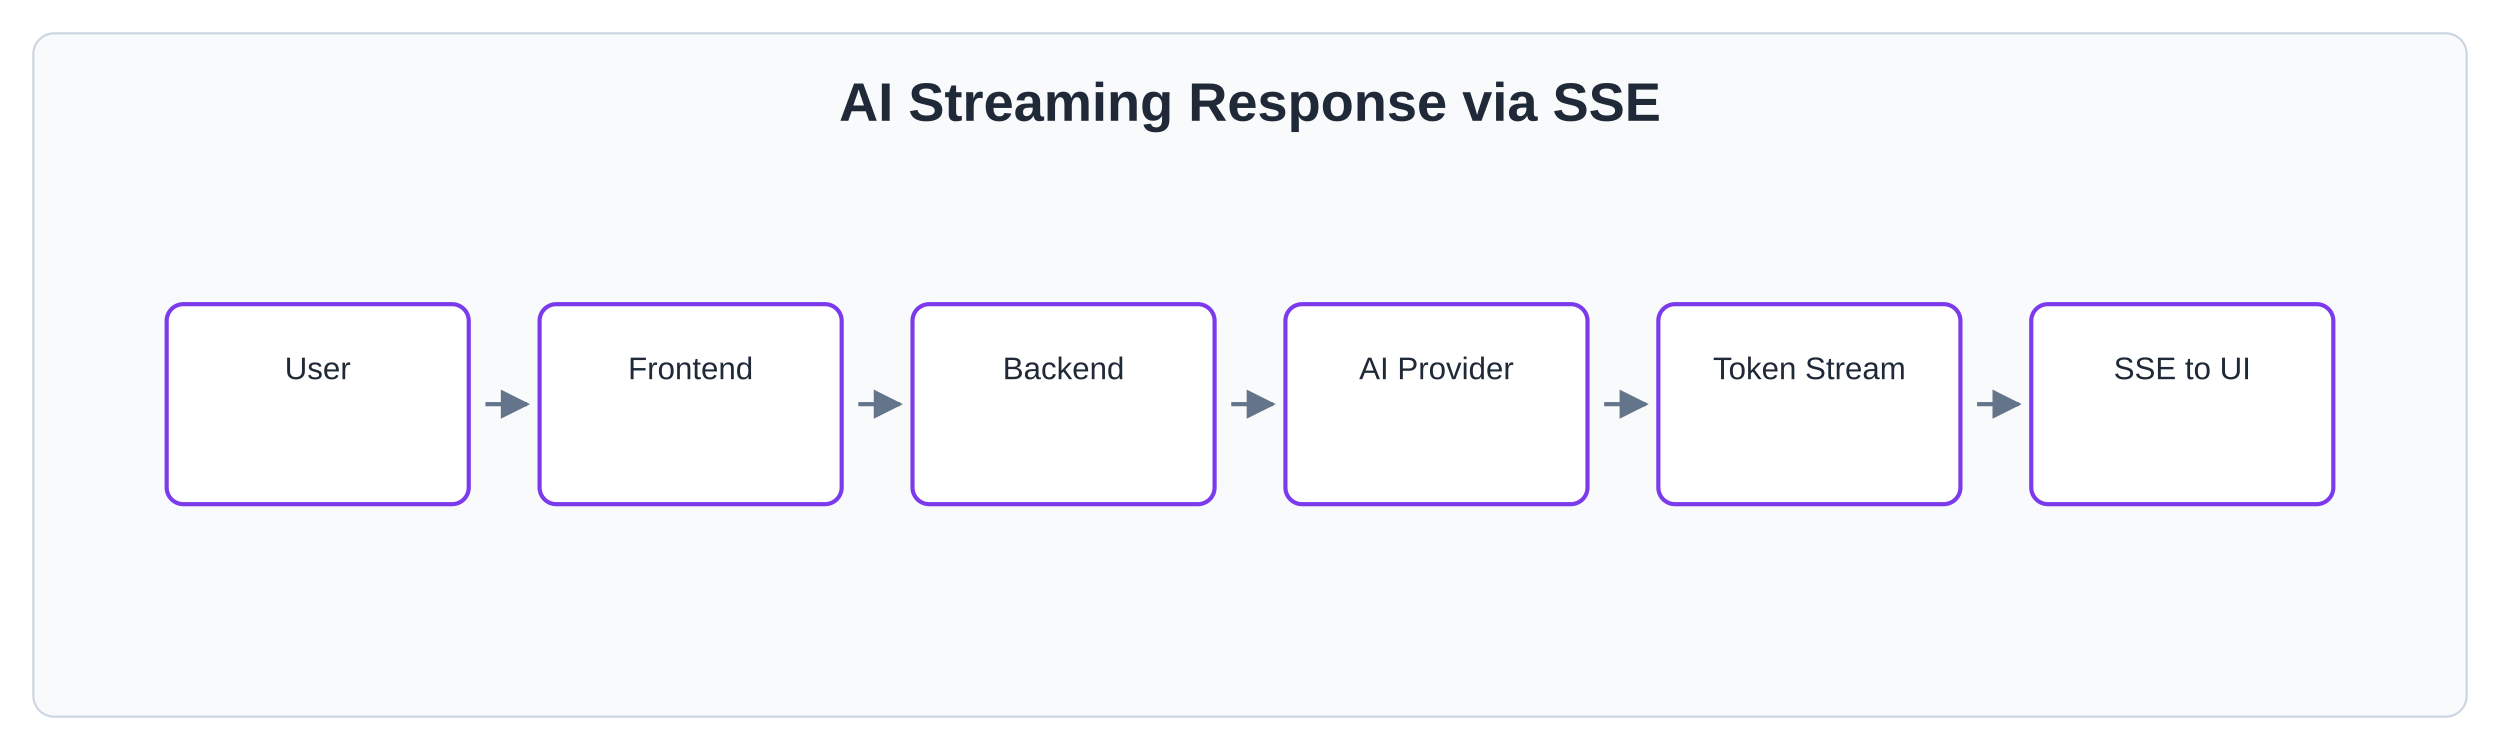
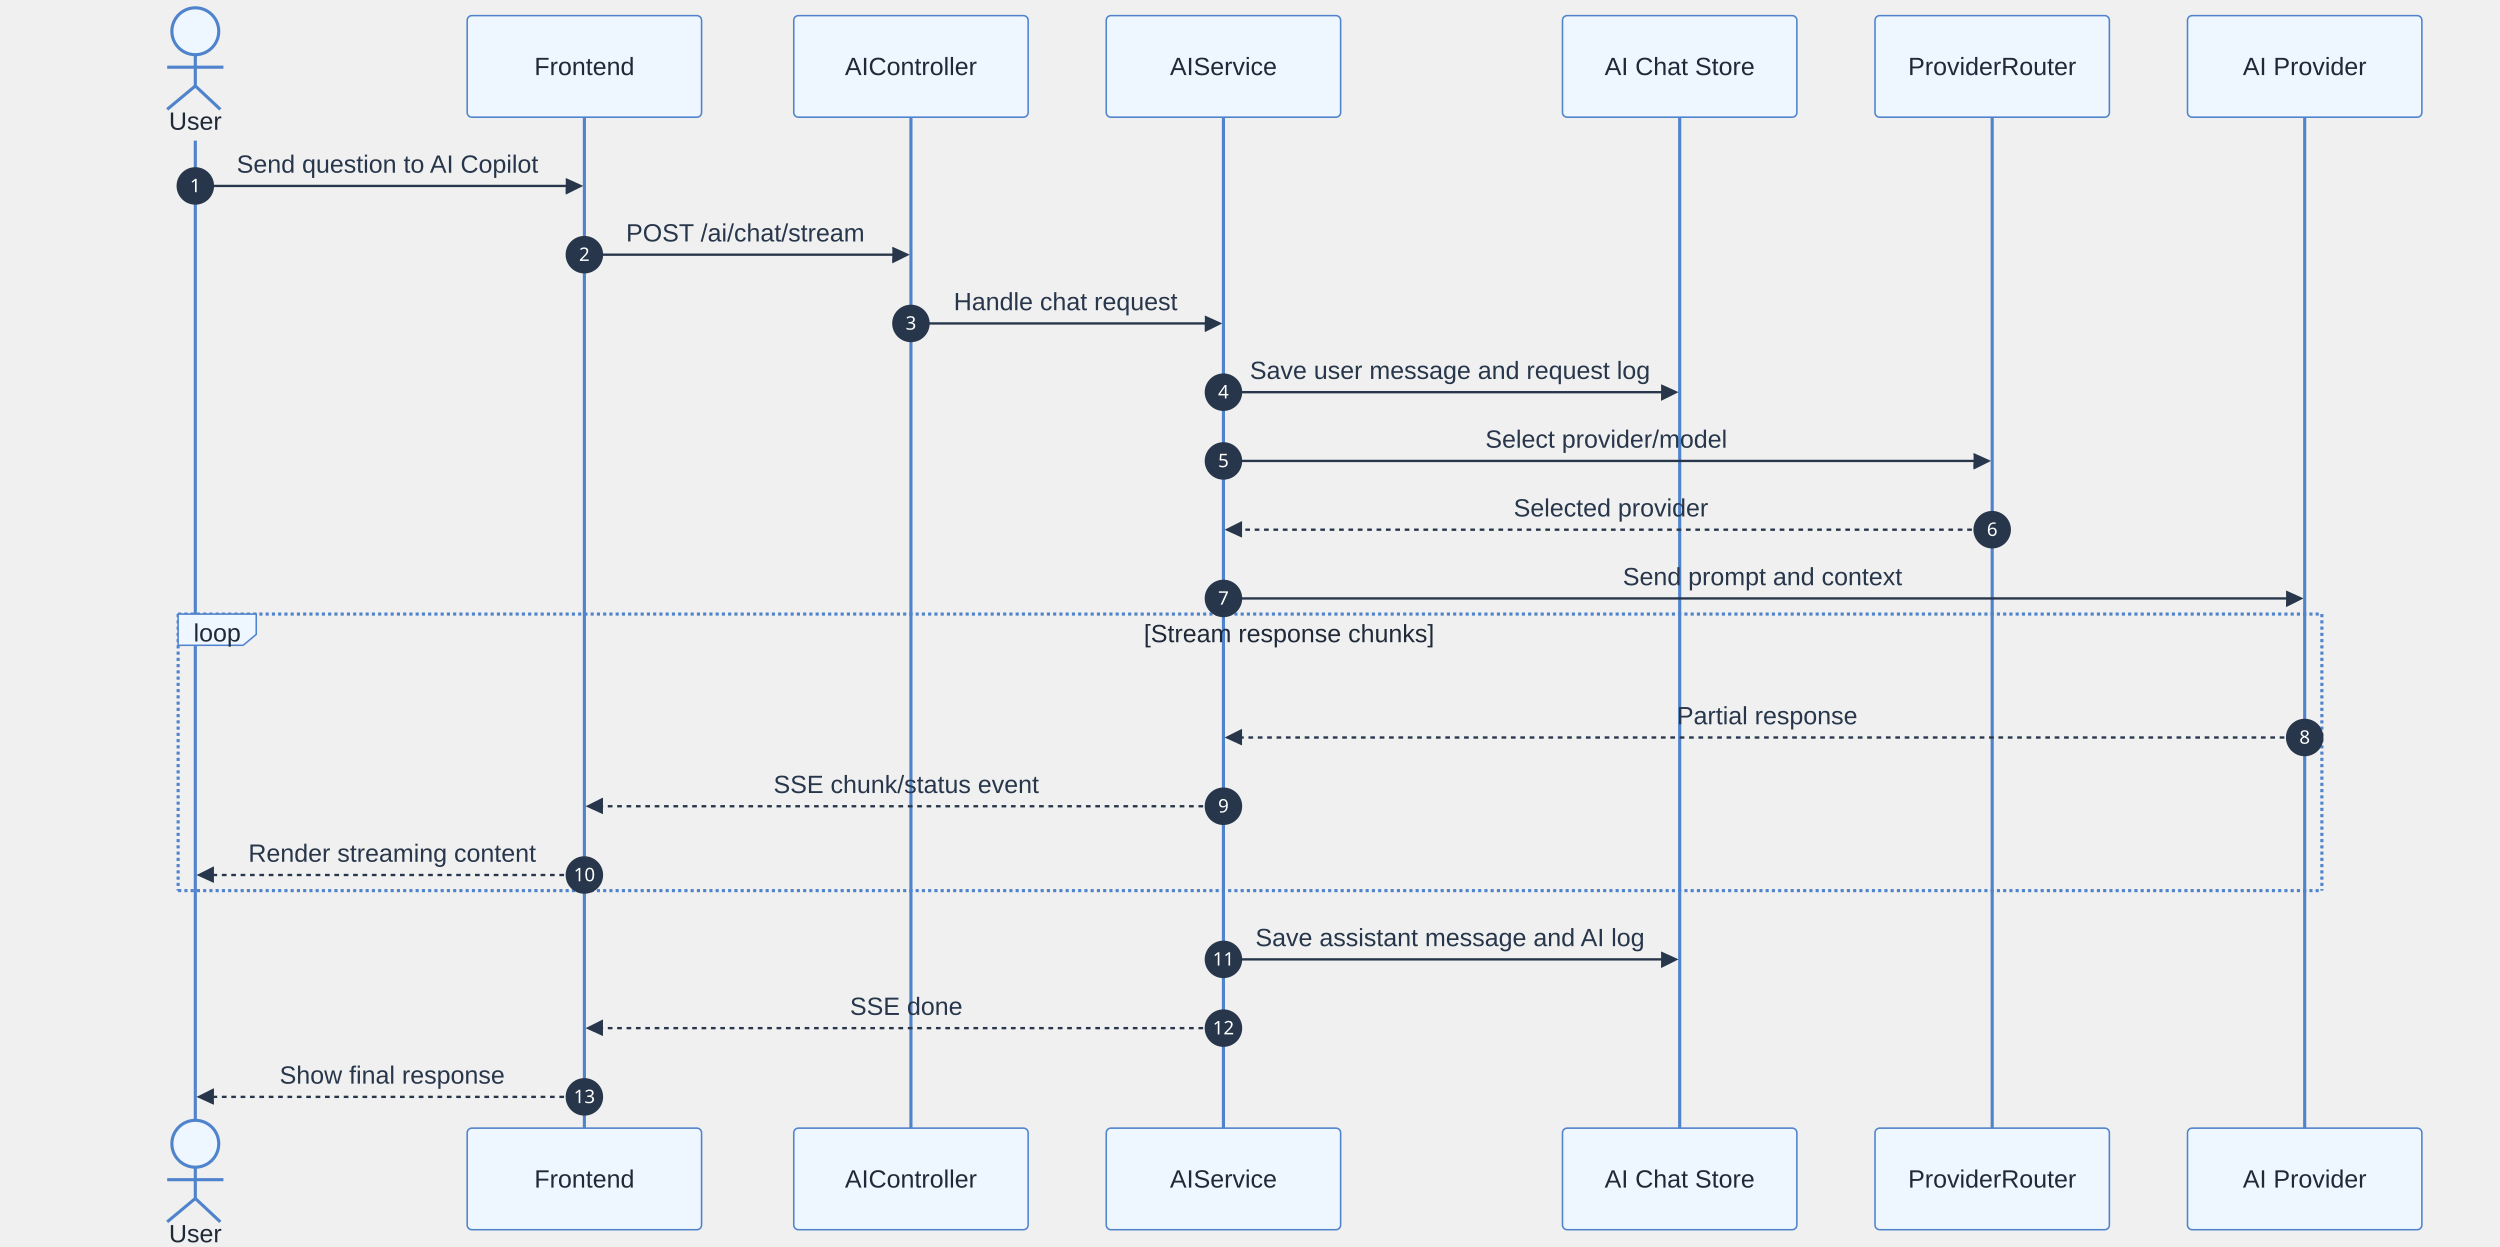
- <svg xmlns="http://www.w3.org/2000/svg" width="1200" height="360" viewBox="0 0 1200 360">
-   <rect width="100%" height="100%" fill="#ffffff" />
-   <rect x="16" y="16" width="1168" height="328" rx="10" fill="#f8fafc" stroke="#cbd5e1" />
-   <text x="600" y="58" text-anchor="middle" font-family="Arial, Helvetica, sans-serif" font-size="26" font-weight="700" fill="#1f2937">
-     <tspan x="600" dy="0">AI Streaming Response via SSE</tspan>
-   </text>
-   <rect x="80" y="146" width="145" height="96" rx="8" fill="#ffffff" stroke="#7c3aed" stroke-width="2" />
-   <text x="152.5" y="182" text-anchor="middle" font-family="Arial, Helvetica, sans-serif" font-size="15" font-weight="500" fill="#1f2937">
-     <tspan x="152.5" dy="0">User</tspan>
-   </text>
-   <path d="M233 194 L253 194" stroke="#64748b" stroke-width="2" marker-end="url(#arrow)" />
-   <rect x="259" y="146" width="145" height="96" rx="8" fill="#ffffff" stroke="#7c3aed" stroke-width="2" />
-   <text x="331.5" y="182" text-anchor="middle" font-family="Arial, Helvetica, sans-serif" font-size="15" font-weight="500" fill="#1f2937">
-     <tspan x="331.5" dy="0">Frontend</tspan>
-   </text>
-   <path d="M412 194 L432 194" stroke="#64748b" stroke-width="2" marker-end="url(#arrow)" />
-   <rect x="438" y="146" width="145" height="96" rx="8" fill="#ffffff" stroke="#7c3aed" stroke-width="2" />
-   <text x="510.5" y="182" text-anchor="middle" font-family="Arial, Helvetica, sans-serif" font-size="15" font-weight="500" fill="#1f2937">
-     <tspan x="510.5" dy="0">Backend</tspan>
-   </text>
-   <path d="M591 194 L611 194" stroke="#64748b" stroke-width="2" marker-end="url(#arrow)" />
-   <rect x="617" y="146" width="145" height="96" rx="8" fill="#ffffff" stroke="#7c3aed" stroke-width="2" />
-   <text x="689.5" y="182" text-anchor="middle" font-family="Arial, Helvetica, sans-serif" font-size="15" font-weight="500" fill="#1f2937">
-     <tspan x="689.5" dy="0">AI Provider</tspan>
-   </text>
-   <path d="M770 194 L790 194" stroke="#64748b" stroke-width="2" marker-end="url(#arrow)" />
-   <rect x="796" y="146" width="145" height="96" rx="8" fill="#ffffff" stroke="#7c3aed" stroke-width="2" />
-   <text x="868.5" y="182" text-anchor="middle" font-family="Arial, Helvetica, sans-serif" font-size="15" font-weight="500" fill="#1f2937">
-     <tspan x="868.5" dy="0">Token Stream</tspan>
-   </text>
-   <path d="M949 194 L969 194" stroke="#64748b" stroke-width="2" marker-end="url(#arrow)" />
-   <rect x="975" y="146" width="145" height="96" rx="8" fill="#ffffff" stroke="#7c3aed" stroke-width="2" />
-   <text x="1047.5" y="182" text-anchor="middle" font-family="Arial, Helvetica, sans-serif" font-size="15" font-weight="500" fill="#1f2937">
-     <tspan x="1047.5" dy="0">SSE to UI</tspan>
-   </text>
-   <defs>
-     <marker id="arrow" viewBox="0 0 10 10" refX="9" refY="5" markerWidth="7" markerHeight="7" orient="auto-start-reverse">
-       <path d="M 0 0 L 10 5 L 0 10 z" fill="#64748b" />
-     </marker>
-   </defs>
+ <svg xmlns="http://www.w3.org/2000/svg" id="my-svg" width="100%" style="max-width: 1600px; background-color: white;" viewBox="-50 -10 1600 798" role="graphics-document document" aria-roledescription="sequence">
+   <g>
+     <rect x="1350" y="712" fill="#eaeaea" stroke="#666" width="150" height="65" name="LLM" rx="3" ry="3" class="actor actor-bottom" />
+     <text x="1425" y="744.5" dominant-baseline="central" alignment-baseline="central" class="actor actor-box" style="text-anchor: middle; font-size: 16px; font-weight: 400;">
+       <tspan x="1425" dy="0">AI Provider</tspan>
+     </text>
+   </g>
+   <g>
+     <rect x="1150" y="712" fill="#eaeaea" stroke="#666" width="150" height="65" name="Router" rx="3" ry="3" class="actor actor-bottom" />
+     <text x="1225" y="744.5" dominant-baseline="central" alignment-baseline="central" class="actor actor-box" style="text-anchor: middle; font-size: 16px; font-weight: 400;">
+       <tspan x="1225" dy="0">ProviderRouter</tspan>
+     </text>
+   </g>
+   <g>
+     <rect x="950" y="712" fill="#eaeaea" stroke="#666" width="150" height="65" name="DB" rx="3" ry="3" class="actor actor-bottom" />
+     <text x="1025" y="744.5" dominant-baseline="central" alignment-baseline="central" class="actor actor-box" style="text-anchor: middle; font-size: 16px; font-weight: 400;">
+       <tspan x="1025" dy="0">AI Chat Store</tspan>
+     </text>
+   </g>
+   <g>
+     <rect x="658" y="712" fill="#eaeaea" stroke="#666" width="150" height="65" name="AIS" rx="3" ry="3" class="actor actor-bottom" />
+     <text x="733" y="744.5" dominant-baseline="central" alignment-baseline="central" class="actor actor-box" style="text-anchor: middle; font-size: 16px; font-weight: 400;">
+       <tspan x="733" dy="0">AIService</tspan>
+     </text>
+   </g>
+   <g>
+     <rect x="458" y="712" fill="#eaeaea" stroke="#666" width="150" height="65" name="AIC" rx="3" ry="3" class="actor actor-bottom" />
+     <text x="533" y="744.5" dominant-baseline="central" alignment-baseline="central" class="actor actor-box" style="text-anchor: middle; font-size: 16px; font-weight: 400;">
+       <tspan x="533" dy="0">AIController</tspan>
+     </text>
+   </g>
+   <g>
+     <rect x="249" y="712" fill="#eaeaea" stroke="#666" width="150" height="65" name="FE" rx="3" ry="3" class="actor actor-bottom" />
+     <text x="324" y="744.5" dominant-baseline="central" alignment-baseline="central" class="actor actor-box" style="text-anchor: middle; font-size: 16px; font-weight: 400;">
+       <tspan x="324" dy="0">Frontend</tspan>
+     </text>
+   </g>
+   <g />
+   <g>
+     <line id="actor6" x1="1425" y1="65" x2="1425" y2="712" class="actor-line 200" stroke-width="0.5px" stroke="#999" name="LLM" data-et="life-line" data-id="LLM" />
+     <g id="root-6" data-et="participant" data-type="participant" data-id="LLM">
+       <rect x="1350" y="0" fill="#eaeaea" stroke="#666" width="150" height="65" name="LLM" rx="3" ry="3" class="actor actor-top" />
+       <text x="1425" y="32.5" dominant-baseline="central" alignment-baseline="central" class="actor actor-box" style="text-anchor: middle; font-size: 16px; font-weight: 400;">
+         <tspan x="1425" dy="0">AI Provider</tspan>
+       </text>
+     </g>
+   </g>
+   <g>
+     <line id="actor5" x1="1225" y1="65" x2="1225" y2="712" class="actor-line 200" stroke-width="0.5px" stroke="#999" name="Router" data-et="life-line" data-id="Router" />
+     <g id="root-5" data-et="participant" data-type="participant" data-id="Router">
+       <rect x="1150" y="0" fill="#eaeaea" stroke="#666" width="150" height="65" name="Router" rx="3" ry="3" class="actor actor-top" />
+       <text x="1225" y="32.5" dominant-baseline="central" alignment-baseline="central" class="actor actor-box" style="text-anchor: middle; font-size: 16px; font-weight: 400;">
+         <tspan x="1225" dy="0">ProviderRouter</tspan>
+       </text>
+     </g>
+   </g>
+   <g>
+     <line id="actor4" x1="1025" y1="65" x2="1025" y2="712" class="actor-line 200" stroke-width="0.5px" stroke="#999" name="DB" data-et="life-line" data-id="DB" />
+     <g id="root-4" data-et="participant" data-type="participant" data-id="DB">
+       <rect x="950" y="0" fill="#eaeaea" stroke="#666" width="150" height="65" name="DB" rx="3" ry="3" class="actor actor-top" />
+       <text x="1025" y="32.5" dominant-baseline="central" alignment-baseline="central" class="actor actor-box" style="text-anchor: middle; font-size: 16px; font-weight: 400;">
+         <tspan x="1025" dy="0">AI Chat Store</tspan>
+       </text>
+     </g>
+   </g>
+   <g>
+     <line id="actor3" x1="733" y1="65" x2="733" y2="712" class="actor-line 200" stroke-width="0.5px" stroke="#999" name="AIS" data-et="life-line" data-id="AIS" />
+     <g id="root-3" data-et="participant" data-type="participant" data-id="AIS">
+       <rect x="658" y="0" fill="#eaeaea" stroke="#666" width="150" height="65" name="AIS" rx="3" ry="3" class="actor actor-top" />
+       <text x="733" y="32.5" dominant-baseline="central" alignment-baseline="central" class="actor actor-box" style="text-anchor: middle; font-size: 16px; font-weight: 400;">
+         <tspan x="733" dy="0">AIService</tspan>
+       </text>
+     </g>
+   </g>
+   <g>
+     <line id="actor2" x1="533" y1="65" x2="533" y2="712" class="actor-line 200" stroke-width="0.5px" stroke="#999" name="AIC" data-et="life-line" data-id="AIC" />
+     <g id="root-2" data-et="participant" data-type="participant" data-id="AIC">
+       <rect x="458" y="0" fill="#eaeaea" stroke="#666" width="150" height="65" name="AIC" rx="3" ry="3" class="actor actor-top" />
+       <text x="533" y="32.5" dominant-baseline="central" alignment-baseline="central" class="actor actor-box" style="text-anchor: middle; font-size: 16px; font-weight: 400;">
+         <tspan x="533" dy="0">AIController</tspan>
+       </text>
+     </g>
+   </g>
+   <g>
+     <line id="actor1" x1="324" y1="65" x2="324" y2="712" class="actor-line 200" stroke-width="0.5px" stroke="#999" name="FE" data-et="life-line" data-id="FE" />
+     <g id="root-1" data-et="participant" data-type="participant" data-id="FE">
+       <rect x="249" y="0" fill="#eaeaea" stroke="#666" width="150" height="65" name="FE" rx="3" ry="3" class="actor actor-top" />
+       <text x="324" y="32.5" dominant-baseline="central" alignment-baseline="central" class="actor actor-box" style="text-anchor: middle; font-size: 16px; font-weight: 400;">
+         <tspan x="324" dy="0">Frontend</tspan>
+       </text>
+     </g>
+   </g>
+   <g>
+     <line id="actor0" x1="75" y1="80" x2="75" y2="712" class="actor-line 200" stroke-width="0.5px" stroke="#999" name="U" data-et="life-line" data-id="U" />
+   </g>
+   <style>#my-svg{font-family:"trebuchet ms",verdana,arial,sans-serif;font-size:16px;fill:#333;}@keyframes edge-animation-frame{from{stroke-dashoffset:0;}}@keyframes dash{to{stroke-dashoffset:0;}}#my-svg .edge-animation-slow{stroke-dasharray:9,5!important;stroke-dashoffset:900;animation:dash 50s linear infinite;stroke-linecap:round;}#my-svg .edge-animation-fast{stroke-dasharray:9,5!important;stroke-dashoffset:900;animation:dash 20s linear infinite;stroke-linecap:round;}#my-svg .error-icon{fill:hsl(31.765, 100%, 100%);}#my-svg .error-text{fill:#000000;stroke:#000000;}#my-svg .edge-thickness-normal{stroke-width:1px;}#my-svg .edge-thickness-thick{stroke-width:3.5px;}#my-svg .edge-pattern-solid{stroke-dasharray:0;}#my-svg .edge-thickness-invisible{stroke-width:0;fill:none;}#my-svg .edge-pattern-dashed{stroke-dasharray:3;}#my-svg .edge-pattern-dotted{stroke-dasharray:2;}#my-svg .marker{fill:#000000;stroke:#000000;}#my-svg .marker.cross{stroke:#000000;}#my-svg svg{font-family:"trebuchet ms",verdana,arial,sans-serif;font-size:16px;}#my-svg p{margin:0;}#my-svg .actor{stroke:#4f83cc;fill:#eef6ff;stroke-width:1;}#my-svg rect.actor.outer-path[data-look="neo"]{filter:drop-shadow( 1px 2px 2px rgba(185,185,185,1));}#my-svg rect.note[data-look="neo"]{stroke:#d6a700;fill:#fff7d6;filter:drop-shadow( 1px 2px 2px rgba(185,185,185,1));}#my-svg text.actor&gt;tspan{fill:#1f2937;stroke:none;}#my-svg .actor-line{stroke:#4f83cc;}#my-svg .innerArc{stroke-width:1.5;stroke-dasharray:none;}#my-svg .messageLine0{stroke-width:1.5;stroke-dasharray:none;stroke:#27364a;}#my-svg .messageLine1{stroke-width:1.5;stroke-dasharray:2,2;stroke:#27364a;}#my-svg [id$="-arrowhead"] path{fill:#27364a;stroke:#27364a;}#my-svg .sequenceNumber{fill:#ffffff;}#my-svg [id$="-sequencenumber"]{fill:#27364a;}#my-svg [id$="-crosshead"] path{fill:#27364a;stroke:#27364a;}#my-svg .messageText{fill:#27364a;stroke:none;}#my-svg .labelBox{stroke:#4f83cc;fill:#eef6ff;filter:none;}#my-svg .labelText,#my-svg .labelText&gt;tspan{fill:#1f2937;stroke:none;}#my-svg .loopText,#my-svg .loopText&gt;tspan{fill:#1f2937;stroke:none;}#my-svg .sectionTitle,#my-svg .sectionTitle&gt;tspan{fill:#1f2937;stroke:none;}#my-svg .loopLine{stroke-width:2px;stroke-dasharray:2,2;stroke:#4f83cc;fill:#4f83cc;}#my-svg .note{stroke:#d6a700;fill:#fff7d6;}#my-svg .noteText,#my-svg .noteText&gt;tspan{fill:#333;stroke:none;font-weight:normal;}#my-svg .activation0{fill:#f3f4f6;stroke:#9ca3af;}#my-svg .activation1{fill:#f3f4f6;stroke:#9ca3af;}#my-svg .activation2{fill:#f3f4f6;stroke:#9ca3af;}#my-svg .actorPopupMenu{position:absolute;}#my-svg .actorPopupMenuPanel{position:absolute;fill:#eef6ff;box-shadow:0px 8px 16px 0px rgba(0,0,0,0.2);filter:drop-shadow(3px 5px 2px rgb(0 0 0 / 0.4));}#my-svg .actor-man circle,#my-svg line{fill:#eef6ff;stroke-width:2px;}#my-svg g rect.rect{filter:drop-shadow( 1px 2px 2px rgba(185,185,185,1));stroke:#4f83cc;}#my-svg .node .neo-node{stroke:#4f83cc;}#my-svg [data-look="neo"].node rect,#my-svg [data-look="neo"].cluster rect,#my-svg [data-look="neo"].node polygon{stroke:url(#my-svg-gradient);filter:drop-shadow( 1px 2px 2px rgba(185,185,185,1));}#my-svg [data-look="neo"].node path{stroke:url(#my-svg-gradient);stroke-width:1px;}#my-svg [data-look="neo"].node .outer-path{filter:drop-shadow( 1px 2px 2px rgba(185,185,185,1));}#my-svg [data-look="neo"].node .neo-line path{stroke:#4f83cc;filter:none;}#my-svg [data-look="neo"].node circle{stroke:url(#my-svg-gradient);filter:drop-shadow( 1px 2px 2px rgba(185,185,185,1));}#my-svg [data-look="neo"].node circle .state-start{fill:#000000;}#my-svg [data-look="neo"].icon-shape .icon{fill:url(#my-svg-gradient);filter:drop-shadow( 1px 2px 2px rgba(185,185,185,1));}#my-svg [data-look="neo"].icon-shape .icon-neo path{stroke:url(#my-svg-gradient);filter:drop-shadow( 1px 2px 2px rgba(185,185,185,1));}#my-svg :root{--mermaid-font-family:"trebuchet ms",verdana,arial,sans-serif;}</style>
+   <g />
+   <defs>
+     <symbol id="my-svg-computer" width="24" height="24">
+       <path transform="scale(.5)" d="M2 2v13h20v-13h-20zm18 11h-16v-9h16v9zm-10.228 6l.466-1h3.524l.467 1h-4.457zm14.228 3h-24l2-6h2.104l-1.33 4h18.45l-1.297-4h2.073l2 6zm-5-10h-14v-7h14v7z" />
+     </symbol>
+   </defs>
+   <defs>
+     <symbol id="my-svg-database" fill-rule="evenodd" clip-rule="evenodd">
+       <path transform="scale(.5)" d="M12.258.001l.256.004.255.005.253.008.251.01.249.012.247.015.246.016.242.019.241.02.239.023.236.024.233.027.231.028.229.031.225.032.223.034.22.036.217.038.214.04.211.041.208.043.205.045.201.046.198.048.194.05.191.051.187.053.183.054.18.056.175.057.172.059.168.06.163.061.16.063.155.064.15.066.074.033.073.033.071.034.07.034.069.035.068.035.067.035.066.035.064.036.064.036.062.036.06.036.06.037.058.037.058.037.055.038.055.038.053.038.052.038.051.039.05.039.048.039.047.039.045.04.044.04.043.04.041.04.04.041.039.041.037.041.036.041.034.041.033.042.032.042.03.042.029.042.027.042.026.043.024.043.023.043.021.043.02.043.018.044.017.043.015.044.013.044.012.044.011.045.009.044.007.045.006.045.004.045.002.045.001.045v17l-.001.045-.002.045-.004.045-.006.045-.007.045-.009.044-.011.045-.012.044-.013.044-.015.044-.017.043-.018.044-.02.043-.021.043-.023.043-.024.043-.026.043-.027.042-.029.042-.03.042-.032.042-.033.042-.034.041-.036.041-.037.041-.039.041-.04.041-.041.04-.043.04-.044.04-.045.04-.047.039-.048.039-.05.039-.051.039-.052.038-.053.038-.055.038-.055.038-.058.037-.058.037-.06.037-.06.036-.062.036-.064.036-.064.036-.066.035-.067.035-.068.035-.069.035-.07.034-.071.034-.073.033-.074.033-.15.066-.155.064-.16.063-.163.061-.168.06-.172.059-.175.057-.18.056-.183.054-.187.053-.191.051-.194.05-.198.048-.201.046-.205.045-.208.043-.211.041-.214.04-.217.038-.22.036-.223.034-.225.032-.229.031-.231.028-.233.027-.236.024-.239.023-.241.02-.242.019-.246.016-.247.015-.249.012-.251.01-.253.008-.255.005-.256.004-.258.001-.258-.001-.256-.004-.255-.005-.253-.008-.251-.01-.249-.012-.247-.015-.245-.016-.243-.019-.241-.02-.238-.023-.236-.024-.234-.027-.231-.028-.228-.031-.226-.032-.223-.034-.22-.036-.217-.038-.214-.04-.211-.041-.208-.043-.204-.045-.201-.046-.198-.048-.195-.05-.19-.051-.187-.053-.184-.054-.179-.056-.176-.057-.172-.059-.167-.06-.164-.061-.159-.063-.155-.064-.151-.066-.074-.033-.072-.033-.072-.034-.07-.034-.069-.035-.068-.035-.067-.035-.066-.035-.064-.036-.063-.036-.062-.036-.061-.036-.06-.037-.058-.037-.057-.037-.056-.038-.055-.038-.053-.038-.052-.038-.051-.039-.049-.039-.049-.039-.046-.039-.046-.04-.044-.04-.043-.04-.041-.04-.04-.041-.039-.041-.037-.041-.036-.041-.034-.041-.033-.042-.032-.042-.03-.042-.029-.042-.027-.042-.026-.043-.024-.043-.023-.043-.021-.043-.02-.043-.018-.044-.017-.043-.015-.044-.013-.044-.012-.044-.011-.045-.009-.044-.007-.045-.006-.045-.004-.045-.002-.045-.001-.045v-17l.001-.045.002-.045.004-.045.006-.045.007-.045.009-.044.011-.045.012-.044.013-.044.015-.044.017-.043.018-.044.02-.043.021-.043.023-.043.024-.043.026-.043.027-.042.029-.042.03-.042.032-.042.033-.042.034-.041.036-.041.037-.041.039-.041.04-.041.041-.04.043-.04.044-.04.046-.04.046-.039.049-.039.049-.039.051-.039.052-.038.053-.038.055-.038.056-.038.057-.037.058-.037.06-.037.061-.036.062-.036.063-.036.064-.036.066-.035.067-.035.068-.035.069-.035.07-.034.072-.034.072-.033.074-.033.151-.066.155-.064.159-.063.164-.061.167-.06.172-.059.176-.057.179-.056.184-.054.187-.053.19-.051.195-.05.198-.048.201-.046.204-.045.208-.043.211-.041.214-.04.217-.038.22-.036.223-.034.226-.032.228-.031.231-.028.234-.027.236-.024.238-.023.241-.02.243-.019.245-.016.247-.015.249-.012.251-.01.253-.008.255-.005.256-.004.258-.001.258.001zm-9.258 20.499v.01l.001.021.003.021.004.022.005.021.006.022.007.022.009.023.01.022.011.023.012.023.013.023.015.023.016.024.017.023.018.024.019.024.021.024.022.025.023.024.024.025.052.049.056.05.061.051.066.051.07.051.075.051.079.052.084.052.088.052.092.052.097.052.102.051.105.052.11.052.114.051.119.051.123.051.127.05.131.05.135.05.139.048.144.049.147.047.152.047.155.047.16.045.163.045.167.043.171.043.176.041.178.041.183.039.187.039.19.037.194.035.197.035.202.033.204.031.209.03.212.029.216.027.219.025.222.024.226.021.23.02.233.018.236.016.24.015.243.012.246.01.249.008.253.005.256.004.259.001.26-.001.257-.004.254-.005.25-.008.247-.011.244-.012.241-.014.237-.016.233-.018.231-.021.226-.021.224-.024.22-.026.216-.027.212-.028.21-.031.205-.031.202-.034.198-.034.194-.036.191-.037.187-.039.183-.04.179-.04.175-.042.172-.043.168-.044.163-.045.16-.046.155-.046.152-.047.148-.048.143-.049.139-.049.136-.05.131-.05.126-.05.123-.051.118-.052.114-.051.11-.052.106-.052.101-.052.096-.052.092-.052.088-.053.083-.051.079-.052.074-.052.07-.051.065-.051.06-.051.056-.05.051-.05.023-.024.023-.025.021-.024.02-.024.019-.024.018-.024.017-.024.015-.023.014-.024.013-.023.012-.023.01-.023.01-.022.008-.022.006-.022.006-.022.004-.022.004-.021.001-.021.001-.021v-4.127l-.077.055-.08.053-.083.054-.085.053-.087.052-.09.052-.093.051-.095.05-.097.05-.1.049-.102.049-.105.048-.106.047-.109.047-.111.046-.114.045-.115.045-.118.044-.12.043-.122.042-.124.042-.126.041-.128.04-.13.04-.132.038-.134.038-.135.037-.138.037-.139.035-.142.035-.143.034-.144.033-.147.032-.148.031-.15.03-.151.03-.153.029-.154.027-.156.027-.158.026-.159.025-.161.024-.162.023-.163.022-.165.021-.166.02-.167.019-.169.018-.169.017-.171.016-.173.015-.173.014-.175.013-.175.012-.177.011-.178.01-.179.008-.179.008-.181.006-.182.005-.182.004-.184.003-.184.002h-.37l-.184-.002-.184-.003-.182-.004-.182-.005-.181-.006-.179-.008-.179-.008-.178-.01-.176-.011-.176-.012-.175-.013-.173-.014-.172-.015-.171-.016-.17-.017-.169-.018-.167-.019-.166-.02-.165-.021-.163-.022-.162-.023-.161-.024-.159-.025-.157-.026-.156-.027-.155-.027-.153-.029-.151-.03-.15-.03-.148-.031-.146-.032-.145-.033-.143-.034-.141-.035-.14-.035-.137-.037-.136-.037-.134-.038-.132-.038-.13-.04-.128-.04-.126-.041-.124-.042-.122-.042-.12-.044-.117-.043-.116-.045-.113-.045-.112-.046-.109-.047-.106-.047-.105-.048-.102-.049-.1-.049-.097-.05-.095-.05-.093-.052-.09-.051-.087-.052-.085-.053-.083-.054-.08-.054-.077-.054v4.127zm0-5.654v.011l.001.021.003.021.004.021.005.022.006.022.007.022.009.022.01.022.011.023.012.023.013.023.015.024.016.023.017.024.018.024.019.024.021.024.022.024.023.025.024.024.052.05.056.05.061.05.066.051.07.051.075.052.079.051.084.052.088.052.092.052.097.052.102.052.105.052.11.051.114.051.119.052.123.05.127.051.131.05.135.049.139.049.144.048.147.048.152.047.155.046.16.045.163.045.167.044.171.042.176.042.178.04.183.04.187.038.19.037.194.036.197.034.202.033.204.032.209.03.212.028.216.027.219.025.222.024.226.022.23.02.233.018.236.016.24.014.243.012.246.01.249.008.253.006.256.003.259.001.26-.001.257-.003.254-.006.25-.008.247-.01.244-.012.241-.015.237-.016.233-.018.231-.02.226-.022.224-.024.22-.025.216-.027.212-.029.21-.03.205-.032.202-.033.198-.035.194-.036.191-.037.187-.039.183-.039.179-.041.175-.042.172-.043.168-.044.163-.045.16-.045.155-.047.152-.047.148-.048.143-.048.139-.05.136-.049.131-.05.126-.051.123-.051.118-.051.114-.052.11-.052.106-.052.101-.052.096-.052.092-.052.088-.052.083-.052.079-.052.074-.051.07-.052.065-.051.06-.05.056-.051.051-.049.023-.025.023-.024.021-.025.02-.024.019-.024.018-.024.017-.024.015-.023.014-.023.013-.024.012-.022.01-.023.01-.023.008-.022.006-.022.006-.022.004-.021.004-.022.001-.021.001-.021v-4.139l-.077.054-.08.054-.083.054-.085.052-.087.053-.09.051-.093.051-.095.051-.097.05-.1.049-.102.049-.105.048-.106.047-.109.047-.111.046-.114.045-.115.044-.118.044-.12.044-.122.042-.124.042-.126.041-.128.04-.13.039-.132.039-.134.038-.135.037-.138.036-.139.036-.142.035-.143.033-.144.033-.147.033-.148.031-.15.03-.151.03-.153.028-.154.028-.156.027-.158.026-.159.025-.161.024-.162.023-.163.022-.165.021-.166.02-.167.019-.169.018-.169.017-.171.016-.173.015-.173.014-.175.013-.175.012-.177.011-.178.009-.179.009-.179.007-.181.007-.182.005-.182.004-.184.003-.184.002h-.37l-.184-.002-.184-.003-.182-.004-.182-.005-.181-.007-.179-.007-.179-.009-.178-.009-.176-.011-.176-.012-.175-.013-.173-.014-.172-.015-.171-.016-.17-.017-.169-.018-.167-.019-.166-.02-.165-.021-.163-.022-.162-.023-.161-.024-.159-.025-.157-.026-.156-.027-.155-.028-.153-.028-.151-.03-.15-.03-.148-.031-.146-.033-.145-.033-.143-.033-.141-.035-.14-.036-.137-.036-.136-.037-.134-.038-.132-.039-.13-.039-.128-.04-.126-.041-.124-.042-.122-.043-.12-.043-.117-.044-.116-.044-.113-.046-.112-.046-.109-.046-.106-.047-.105-.048-.102-.049-.1-.049-.097-.05-.095-.051-.093-.051-.09-.051-.087-.053-.085-.052-.083-.054-.08-.054-.077-.054v4.139zm0-5.666v.011l.001.02.003.022.004.021.005.022.006.021.007.022.009.023.01.022.011.023.012.023.013.023.015.023.016.024.017.024.018.023.019.024.021.025.022.024.023.024.024.025.052.05.056.05.061.05.066.051.07.051.075.052.079.051.084.052.088.052.092.052.097.052.102.052.105.051.11.052.114.051.119.051.123.051.127.05.131.05.135.05.139.049.144.048.147.048.152.047.155.046.16.045.163.045.167.043.171.043.176.042.178.04.183.04.187.038.19.037.194.036.197.034.202.033.204.032.209.03.212.028.216.027.219.025.222.024.226.021.23.02.233.018.236.017.24.014.243.012.246.01.249.008.253.006.256.003.259.001.26-.001.257-.003.254-.006.25-.008.247-.01.244-.013.241-.014.237-.016.233-.018.231-.02.226-.022.224-.024.22-.025.216-.027.212-.029.21-.03.205-.032.202-.033.198-.035.194-.036.191-.037.187-.039.183-.039.179-.041.175-.042.172-.043.168-.044.163-.045.16-.045.155-.047.152-.047.148-.048.143-.049.139-.049.136-.049.131-.051.126-.05.123-.051.118-.052.114-.051.11-.052.106-.052.101-.052.096-.052.092-.052.088-.052.083-.052.079-.052.074-.052.07-.051.065-.051.06-.051.056-.05.051-.049.023-.025.023-.025.021-.024.02-.024.019-.024.018-.024.017-.024.015-.023.014-.024.013-.023.012-.023.01-.022.01-.023.008-.022.006-.022.006-.022.004-.022.004-.021.001-.021.001-.021v-4.153l-.077.054-.08.054-.083.053-.085.053-.087.053-.09.051-.093.051-.095.051-.097.05-.1.049-.102.048-.105.048-.106.048-.109.046-.111.046-.114.046-.115.044-.118.044-.12.043-.122.043-.124.042-.126.041-.128.04-.13.039-.132.039-.134.038-.135.037-.138.036-.139.036-.142.034-.143.034-.144.033-.147.032-.148.032-.15.03-.151.03-.153.028-.154.028-.156.027-.158.026-.159.024-.161.024-.162.023-.163.023-.165.021-.166.02-.167.019-.169.018-.169.017-.171.016-.173.015-.173.014-.175.013-.175.012-.177.01-.178.01-.179.009-.179.007-.181.006-.182.006-.182.004-.184.003-.184.001-.185.001-.185-.001-.184-.001-.184-.003-.182-.004-.182-.006-.181-.006-.179-.007-.179-.009-.178-.01-.176-.01-.176-.012-.175-.013-.173-.014-.172-.015-.171-.016-.17-.017-.169-.018-.167-.019-.166-.02-.165-.021-.163-.023-.162-.023-.161-.024-.159-.024-.157-.026-.156-.027-.155-.028-.153-.028-.151-.03-.15-.03-.148-.032-.146-.032-.145-.033-.143-.034-.141-.034-.14-.036-.137-.036-.136-.037-.134-.038-.132-.039-.13-.039-.128-.041-.126-.041-.124-.041-.122-.043-.12-.043-.117-.044-.116-.044-.113-.046-.112-.046-.109-.046-.106-.048-.105-.048-.102-.048-.1-.05-.097-.049-.095-.051-.093-.051-.09-.052-.087-.052-.085-.053-.083-.053-.08-.054-.077-.054v4.153zm8.74-8.179l-.257.004-.254.005-.25.008-.247.011-.244.012-.241.014-.237.016-.233.018-.231.021-.226.022-.224.023-.22.026-.216.027-.212.028-.21.031-.205.032-.202.033-.198.034-.194.036-.191.038-.187.038-.183.04-.179.041-.175.042-.172.043-.168.043-.163.045-.16.046-.155.046-.152.048-.148.048-.143.048-.139.049-.136.05-.131.05-.126.051-.123.051-.118.051-.114.052-.11.052-.106.052-.101.052-.096.052-.092.052-.088.052-.083.052-.079.052-.074.051-.07.052-.065.051-.06.05-.056.05-.051.05-.023.025-.023.024-.021.024-.02.025-.019.024-.018.024-.017.023-.015.024-.014.023-.013.023-.012.023-.01.023-.01.022-.008.022-.006.023-.006.021-.004.022-.004.021-.001.021-.001.021.001.021.001.021.004.021.004.022.006.021.006.023.008.022.01.022.01.023.012.023.013.023.014.023.015.024.017.023.018.024.019.024.02.025.021.024.023.024.023.025.051.05.056.05.06.05.065.051.07.052.074.051.079.052.083.052.088.052.092.052.096.052.101.052.106.052.11.052.114.052.118.051.123.051.126.051.131.05.136.05.139.049.143.048.148.048.152.048.155.046.16.046.163.045.168.043.172.043.175.042.179.041.183.04.187.038.191.038.194.036.198.034.202.033.205.032.21.031.212.028.216.027.22.026.224.023.226.022.231.021.233.018.237.016.241.014.244.012.247.011.25.008.254.005.257.004.26.001.26-.001.257-.004.254-.005.25-.008.247-.011.244-.012.241-.014.237-.016.233-.018.231-.021.226-.022.224-.023.22-.026.216-.027.212-.028.21-.031.205-.032.202-.033.198-.034.194-.036.191-.038.187-.038.183-.04.179-.041.175-.042.172-.043.168-.043.163-.045.16-.046.155-.046.152-.048.148-.048.143-.048.139-.049.136-.05.131-.05.126-.051.123-.051.118-.051.114-.052.11-.052.106-.052.101-.052.096-.052.092-.052.088-.052.083-.052.079-.052.074-.051.07-.052.065-.051.06-.05.056-.05.051-.05.023-.025.023-.024.021-.024.02-.025.019-.024.018-.024.017-.023.015-.024.014-.023.013-.023.012-.023.01-.023.01-.022.008-.022.006-.023.006-.021.004-.022.004-.021.001-.021.001-.021-.001-.021-.001-.021-.004-.021-.004-.022-.006-.021-.006-.023-.008-.022-.01-.022-.01-.023-.012-.023-.013-.023-.014-.023-.015-.024-.017-.023-.018-.024-.019-.024-.02-.025-.021-.024-.023-.024-.023-.025-.051-.05-.056-.05-.06-.05-.065-.051-.07-.052-.074-.051-.079-.052-.083-.052-.088-.052-.092-.052-.096-.052-.101-.052-.106-.052-.11-.052-.114-.052-.118-.051-.123-.051-.126-.051-.131-.05-.136-.05-.139-.049-.143-.048-.148-.048-.152-.048-.155-.046-.16-.046-.163-.045-.168-.043-.172-.043-.175-.042-.179-.041-.183-.04-.187-.038-.191-.038-.194-.036-.198-.034-.202-.033-.205-.032-.21-.031-.212-.028-.216-.027-.22-.026-.224-.023-.226-.022-.231-.021-.233-.018-.237-.016-.241-.014-.244-.012-.247-.011-.25-.008-.254-.005-.257-.004-.26-.001-.26.001z" />
+     </symbol>
+   </defs>
+   <defs>
+     <symbol id="my-svg-clock" width="24" height="24">
+       <path transform="scale(.5)" d="M12 2c5.514 0 10 4.486 10 10s-4.486 10-10 10-10-4.486-10-10 4.486-10 10-10zm0-2c-6.627 0-12 5.373-12 12s5.373 12 12 12 12-5.373 12-12-5.373-12-12-12zm5.848 12.459c.202.038.202.333.001.372-1.907.361-6.045 1.111-6.547 1.111-.719 0-1.301-.582-1.301-1.301 0-.512.77-5.447 1.125-7.445.034-.192.312-.181.343.014l.985 6.238 5.394 1.011z" />
+     </symbol>
+   </defs>
+   <defs>
+     <marker id="my-svg-arrowhead" refX="7.9" refY="5" markerUnits="userSpaceOnUse" markerWidth="12" markerHeight="12" orient="auto-start-reverse">
+       <path d="M -1 0 L 10 5 L 0 10 z" />
+     </marker>
+   </defs>
+   <defs>
+     <marker id="my-svg-crosshead" markerWidth="15" markerHeight="8" orient="auto" refX="4" refY="4.5">
+       <path fill="none" stroke="#000000" stroke-width="1pt" d="M 1,2 L 6,7 M 6,2 L 1,7" style="stroke-dasharray: 0, 0;" />
+     </marker>
+   </defs>
+   <defs>
+     <marker id="my-svg-filled-head" refX="15.5" refY="7" markerWidth="20" markerHeight="28" orient="auto">
+       <path d="M 18,7 L9,13 L14,7 L9,1 Z" />
+     </marker>
+   </defs>
+   <defs>
+     <marker id="my-svg-sequencenumber" refX="15" refY="15" markerWidth="60" markerHeight="40" orient="auto">
+       <circle cx="15" cy="15" r="6" />
+     </marker>
+   </defs>
+   <defs>
+     <marker id="my-svg-solidTopArrowHead" refX="7.9" refY="7.25" markerUnits="userSpaceOnUse" markerWidth="12" markerHeight="12" orient="auto-start-reverse">
+       <path d="M 0 0 L 10 8 L 0 8 z" />
+     </marker>
+   </defs>
+   <defs>
+     <marker id="my-svg-solidBottomArrowHead" refX="7.9" refY="0.75" markerUnits="userSpaceOnUse" markerWidth="12" markerHeight="12" orient="auto-start-reverse">
+       <path d="M 0 0 L 10 0 L 0 8 z" />
+     </marker>
+   </defs>
+   <defs>
+     <marker id="my-svg-stickTopArrowHead" refX="7.5" refY="7" markerUnits="userSpaceOnUse" markerWidth="12" markerHeight="12" orient="auto-start-reverse">
+       <path d="M 0 0 L 7 7" stroke="black" stroke-width="1.5" fill="none" />
+     </marker>
+   </defs>
+   <defs>
+     <marker id="my-svg-stickBottomArrowHead" refX="7.5" refY="0" markerUnits="userSpaceOnUse" markerWidth="12" markerHeight="12" orient="auto-start-reverse">
+       <path d="M 0 7 L 7 0" stroke="black" stroke-width="1.5" fill="none" />
+     </marker>
+   </defs>
+   <g data-et="control-structure" data-id="i12">
+     <line x1="64" y1="383" x2="1436" y2="383" class="loopLine" />
+     <line x1="1436" y1="383" x2="1436" y2="560" class="loopLine" />
+     <line x1="64" y1="560" x2="1436" y2="560" class="loopLine" />
+     <line x1="64" y1="383" x2="64" y2="560" class="loopLine" />
+     <polygon points="64,383 114,383 114,396 105.6,403 64,403" class="labelBox" />
+     <text x="89" y="396" text-anchor="middle" dominant-baseline="middle" alignment-baseline="middle" class="labelText" style="font-size: 16px; font-weight: 400;">loop</text>
+     <text x="775" y="401" text-anchor="middle" class="loopText" style="font-size: 16px; font-weight: 400;">
+       <tspan x="775">[Stream response chunks]</tspan>
+     </text>
+   </g>
+   <g class="actor-man actor-top" name="U" data-et="participant" data-type="actor" data-id="U" style="stroke: rgb(79, 131, 204);">
+     <line id="actor-man-torso0" x1="75" y1="25" x2="75" y2="45" />
+     <line id="actor-man-arms0" x1="57" y1="33" x2="93" y2="33" />
+     <line x1="57" y1="60" x2="75" y2="45" />
+     <line x1="75" y1="45" x2="91" y2="60" />
+     <circle cx="75" cy="10" r="15" width="150" height="65" />
+     <text x="75" y="67.5" dominant-baseline="central" alignment-baseline="central" class="actor actor-man" style="text-anchor: middle; font-size: 16px; font-weight: 400;">
+       <tspan x="75" dy="0">User</tspan>
+     </text>
+   </g>
+   <text x="198" y="80" text-anchor="middle" dominant-baseline="middle" alignment-baseline="middle" class="messageText" dy="1em" style="font-size: 16px; font-weight: 400;">Send question to AI Copilot</text>
+   <line x1="82" y1="109" x2="320" y2="109" class="messageLine0" data-et="message" data-id="i1" data-from="U" data-to="FE" stroke-width="2" stroke="none" marker-end="url(#my-svg-arrowhead)" style="fill: none;" />
+   <line x1="75" y1="109" x2="75" y2="109" stroke-width="0" marker-start="url(#my-svg-sequencenumber)" />
+   <text x="75" y="113" font-family="sans-serif" font-size="12px" text-anchor="middle" class="sequenceNumber">1</text>
+   <text x="427" y="124" text-anchor="middle" dominant-baseline="middle" alignment-baseline="middle" class="messageText" dy="1em" style="font-size: 16px; font-weight: 400;">POST /ai/chat/stream</text>
+   <line x1="331" y1="153" x2="529" y2="153" class="messageLine0" data-et="message" data-id="i2" data-from="FE" data-to="AIC" stroke-width="2" stroke="none" marker-end="url(#my-svg-arrowhead)" style="fill: none;" />
+   <line x1="324" y1="153" x2="324" y2="153" stroke-width="0" marker-start="url(#my-svg-sequencenumber)" />
+   <text x="324" y="157" font-family="sans-serif" font-size="12px" text-anchor="middle" class="sequenceNumber">2</text>
+   <text x="632" y="168" text-anchor="middle" dominant-baseline="middle" alignment-baseline="middle" class="messageText" dy="1em" style="font-size: 16px; font-weight: 400;">Handle chat request</text>
+   <line x1="540" y1="197" x2="729" y2="197" class="messageLine0" data-et="message" data-id="i3" data-from="AIC" data-to="AIS" stroke-width="2" stroke="none" marker-end="url(#my-svg-arrowhead)" style="fill: none;" />
+   <line x1="533" y1="197" x2="533" y2="197" stroke-width="0" marker-start="url(#my-svg-sequencenumber)" />
+   <text x="533" y="201" font-family="sans-serif" font-size="12px" text-anchor="middle" class="sequenceNumber">3</text>
+   <text x="878" y="212" text-anchor="middle" dominant-baseline="middle" alignment-baseline="middle" class="messageText" dy="1em" style="font-size: 16px; font-weight: 400;">Save user message and request log</text>
+   <line x1="740" y1="241" x2="1021" y2="241" class="messageLine0" data-et="message" data-id="i4" data-from="AIS" data-to="DB" stroke-width="2" stroke="none" marker-end="url(#my-svg-arrowhead)" style="fill: none;" />
+   <line x1="733" y1="241" x2="733" y2="241" stroke-width="0" marker-start="url(#my-svg-sequencenumber)" />
+   <text x="733" y="245" font-family="sans-serif" font-size="12px" text-anchor="middle" class="sequenceNumber">4</text>
+   <text x="978" y="256" text-anchor="middle" dominant-baseline="middle" alignment-baseline="middle" class="messageText" dy="1em" style="font-size: 16px; font-weight: 400;">Select provider/model</text>
+   <line x1="740" y1="285" x2="1221" y2="285" class="messageLine0" data-et="message" data-id="i5" data-from="AIS" data-to="Router" stroke-width="2" stroke="none" marker-end="url(#my-svg-arrowhead)" style="fill: none;" />
+   <line x1="733" y1="285" x2="733" y2="285" stroke-width="0" marker-start="url(#my-svg-sequencenumber)" />
+   <text x="733" y="289" font-family="sans-serif" font-size="12px" text-anchor="middle" class="sequenceNumber">5</text>
+   <text x="981" y="300" text-anchor="middle" dominant-baseline="middle" alignment-baseline="middle" class="messageText" dy="1em" style="font-size: 16px; font-weight: 400;">Selected provider</text>
+   <line x1="1230" y1="329" x2="737" y2="329" class="messageLine1" data-et="message" data-id="i6" data-from="Router" data-to="AIS" stroke-width="2" stroke="none" marker-end="url(#my-svg-arrowhead)" style="stroke-dasharray: 3, 3; fill: none;" />
+   <line x1="1225" y1="329" x2="1225" y2="329" stroke-width="0" marker-start="url(#my-svg-sequencenumber)" />
+   <text x="1225" y="333" font-family="sans-serif" font-size="12px" text-anchor="middle" class="sequenceNumber">6</text>
+   <text x="1078" y="344" text-anchor="middle" dominant-baseline="middle" alignment-baseline="middle" class="messageText" dy="1em" style="font-size: 16px; font-weight: 400;">Send prompt and context</text>
+   <line x1="740" y1="373" x2="1421" y2="373" class="messageLine0" data-et="message" data-id="i7" data-from="AIS" data-to="LLM" stroke-width="2" stroke="none" marker-end="url(#my-svg-arrowhead)" style="fill: none;" />
+   <line x1="733" y1="373" x2="733" y2="373" stroke-width="0" marker-start="url(#my-svg-sequencenumber)" />
+   <text x="733" y="377" font-family="sans-serif" font-size="12px" text-anchor="middle" class="sequenceNumber">7</text>
+   <text x="1081" y="433" text-anchor="middle" dominant-baseline="middle" alignment-baseline="middle" class="messageText" dy="1em" style="font-size: 16px; font-weight: 400;">Partial response</text>
+   <line x1="1430" y1="462" x2="737" y2="462" class="messageLine1" data-et="message" data-id="i9" data-from="LLM" data-to="AIS" stroke-width="2" stroke="none" marker-end="url(#my-svg-arrowhead)" style="stroke-dasharray: 3, 3; fill: none;" />
+   <line x1="1425" y1="462" x2="1425" y2="462" stroke-width="0" marker-start="url(#my-svg-sequencenumber)" />
+   <text x="1425" y="466" font-family="sans-serif" font-size="12px" text-anchor="middle" class="sequenceNumber">8</text>
+   <text x="530" y="477" text-anchor="middle" dominant-baseline="middle" alignment-baseline="middle" class="messageText" dy="1em" style="font-size: 16px; font-weight: 400;">SSE chunk/status event</text>
+   <line x1="738" y1="506" x2="328" y2="506" class="messageLine1" data-et="message" data-id="i10" data-from="AIS" data-to="FE" stroke-width="2" stroke="none" marker-end="url(#my-svg-arrowhead)" style="stroke-dasharray: 3, 3; fill: none;" />
+   <line x1="733" y1="506" x2="733" y2="506" stroke-width="0" marker-start="url(#my-svg-sequencenumber)" />
+   <text x="733" y="510" font-family="sans-serif" font-size="12px" text-anchor="middle" class="sequenceNumber">9</text>
+   <text x="201" y="521" text-anchor="middle" dominant-baseline="middle" alignment-baseline="middle" class="messageText" dy="1em" style="font-size: 16px; font-weight: 400;">Render streaming content</text>
+   <line x1="329" y1="550" x2="79" y2="550" class="messageLine1" data-et="message" data-id="i11" data-from="FE" data-to="U" stroke-width="2" stroke="none" marker-end="url(#my-svg-arrowhead)" style="stroke-dasharray: 3, 3; fill: none;" />
+   <line x1="324" y1="550" x2="324" y2="550" stroke-width="0" marker-start="url(#my-svg-sequencenumber)" />
+   <text x="324" y="554" font-family="sans-serif" font-size="12px" text-anchor="middle" class="sequenceNumber">10</text>
+   <text x="878" y="575" text-anchor="middle" dominant-baseline="middle" alignment-baseline="middle" class="messageText" dy="1em" style="font-size: 16px; font-weight: 400;">Save assistant message and AI log</text>
+   <line x1="740" y1="604" x2="1021" y2="604" class="messageLine0" data-et="message" data-id="i13" data-from="AIS" data-to="DB" stroke-width="2" stroke="none" marker-end="url(#my-svg-arrowhead)" style="fill: none;" />
+   <line x1="733" y1="604" x2="733" y2="604" stroke-width="0" marker-start="url(#my-svg-sequencenumber)" />
+   <text x="733" y="608" font-family="sans-serif" font-size="12px" text-anchor="middle" class="sequenceNumber">11</text>
+   <text x="530" y="619" text-anchor="middle" dominant-baseline="middle" alignment-baseline="middle" class="messageText" dy="1em" style="font-size: 16px; font-weight: 400;">SSE done</text>
+   <line x1="738" y1="648" x2="328" y2="648" class="messageLine1" data-et="message" data-id="i14" data-from="AIS" data-to="FE" stroke-width="2" stroke="none" marker-end="url(#my-svg-arrowhead)" style="stroke-dasharray: 3, 3; fill: none;" />
+   <line x1="733" y1="648" x2="733" y2="648" stroke-width="0" marker-start="url(#my-svg-sequencenumber)" />
+   <text x="733" y="652" font-family="sans-serif" font-size="12px" text-anchor="middle" class="sequenceNumber">12</text>
+   <text x="201" y="663" text-anchor="middle" dominant-baseline="middle" alignment-baseline="middle" class="messageText" dy="1em" style="font-size: 16px; font-weight: 400;">Show final response</text>
+   <line x1="329" y1="692" x2="79" y2="692" class="messageLine1" data-et="message" data-id="i15" data-from="FE" data-to="U" stroke-width="2" stroke="none" marker-end="url(#my-svg-arrowhead)" style="stroke-dasharray: 3, 3; fill: none;" />
+   <line x1="324" y1="692" x2="324" y2="692" stroke-width="0" marker-start="url(#my-svg-sequencenumber)" />
+   <text x="324" y="696" font-family="sans-serif" font-size="12px" text-anchor="middle" class="sequenceNumber">13</text>
+   <g class="actor-man actor-bottom" name="U" style="stroke: rgb(79, 131, 204);">
+     <line id="actor-man-torso6" x1="75" y1="737" x2="75" y2="757" />
+     <line id="actor-man-arms6" x1="57" y1="745" x2="93" y2="745" />
+     <line x1="57" y1="772" x2="75" y2="757" />
+     <line x1="75" y1="757" x2="91" y2="772" />
+     <circle cx="75" cy="722" r="15" width="150" height="65" />
+     <text x="75" y="779.5" dominant-baseline="central" alignment-baseline="central" class="actor actor-man" style="text-anchor: middle; font-size: 16px; font-weight: 400;">
+       <tspan x="75" dy="0">User</tspan>
+     </text>
+   </g>
</svg>
